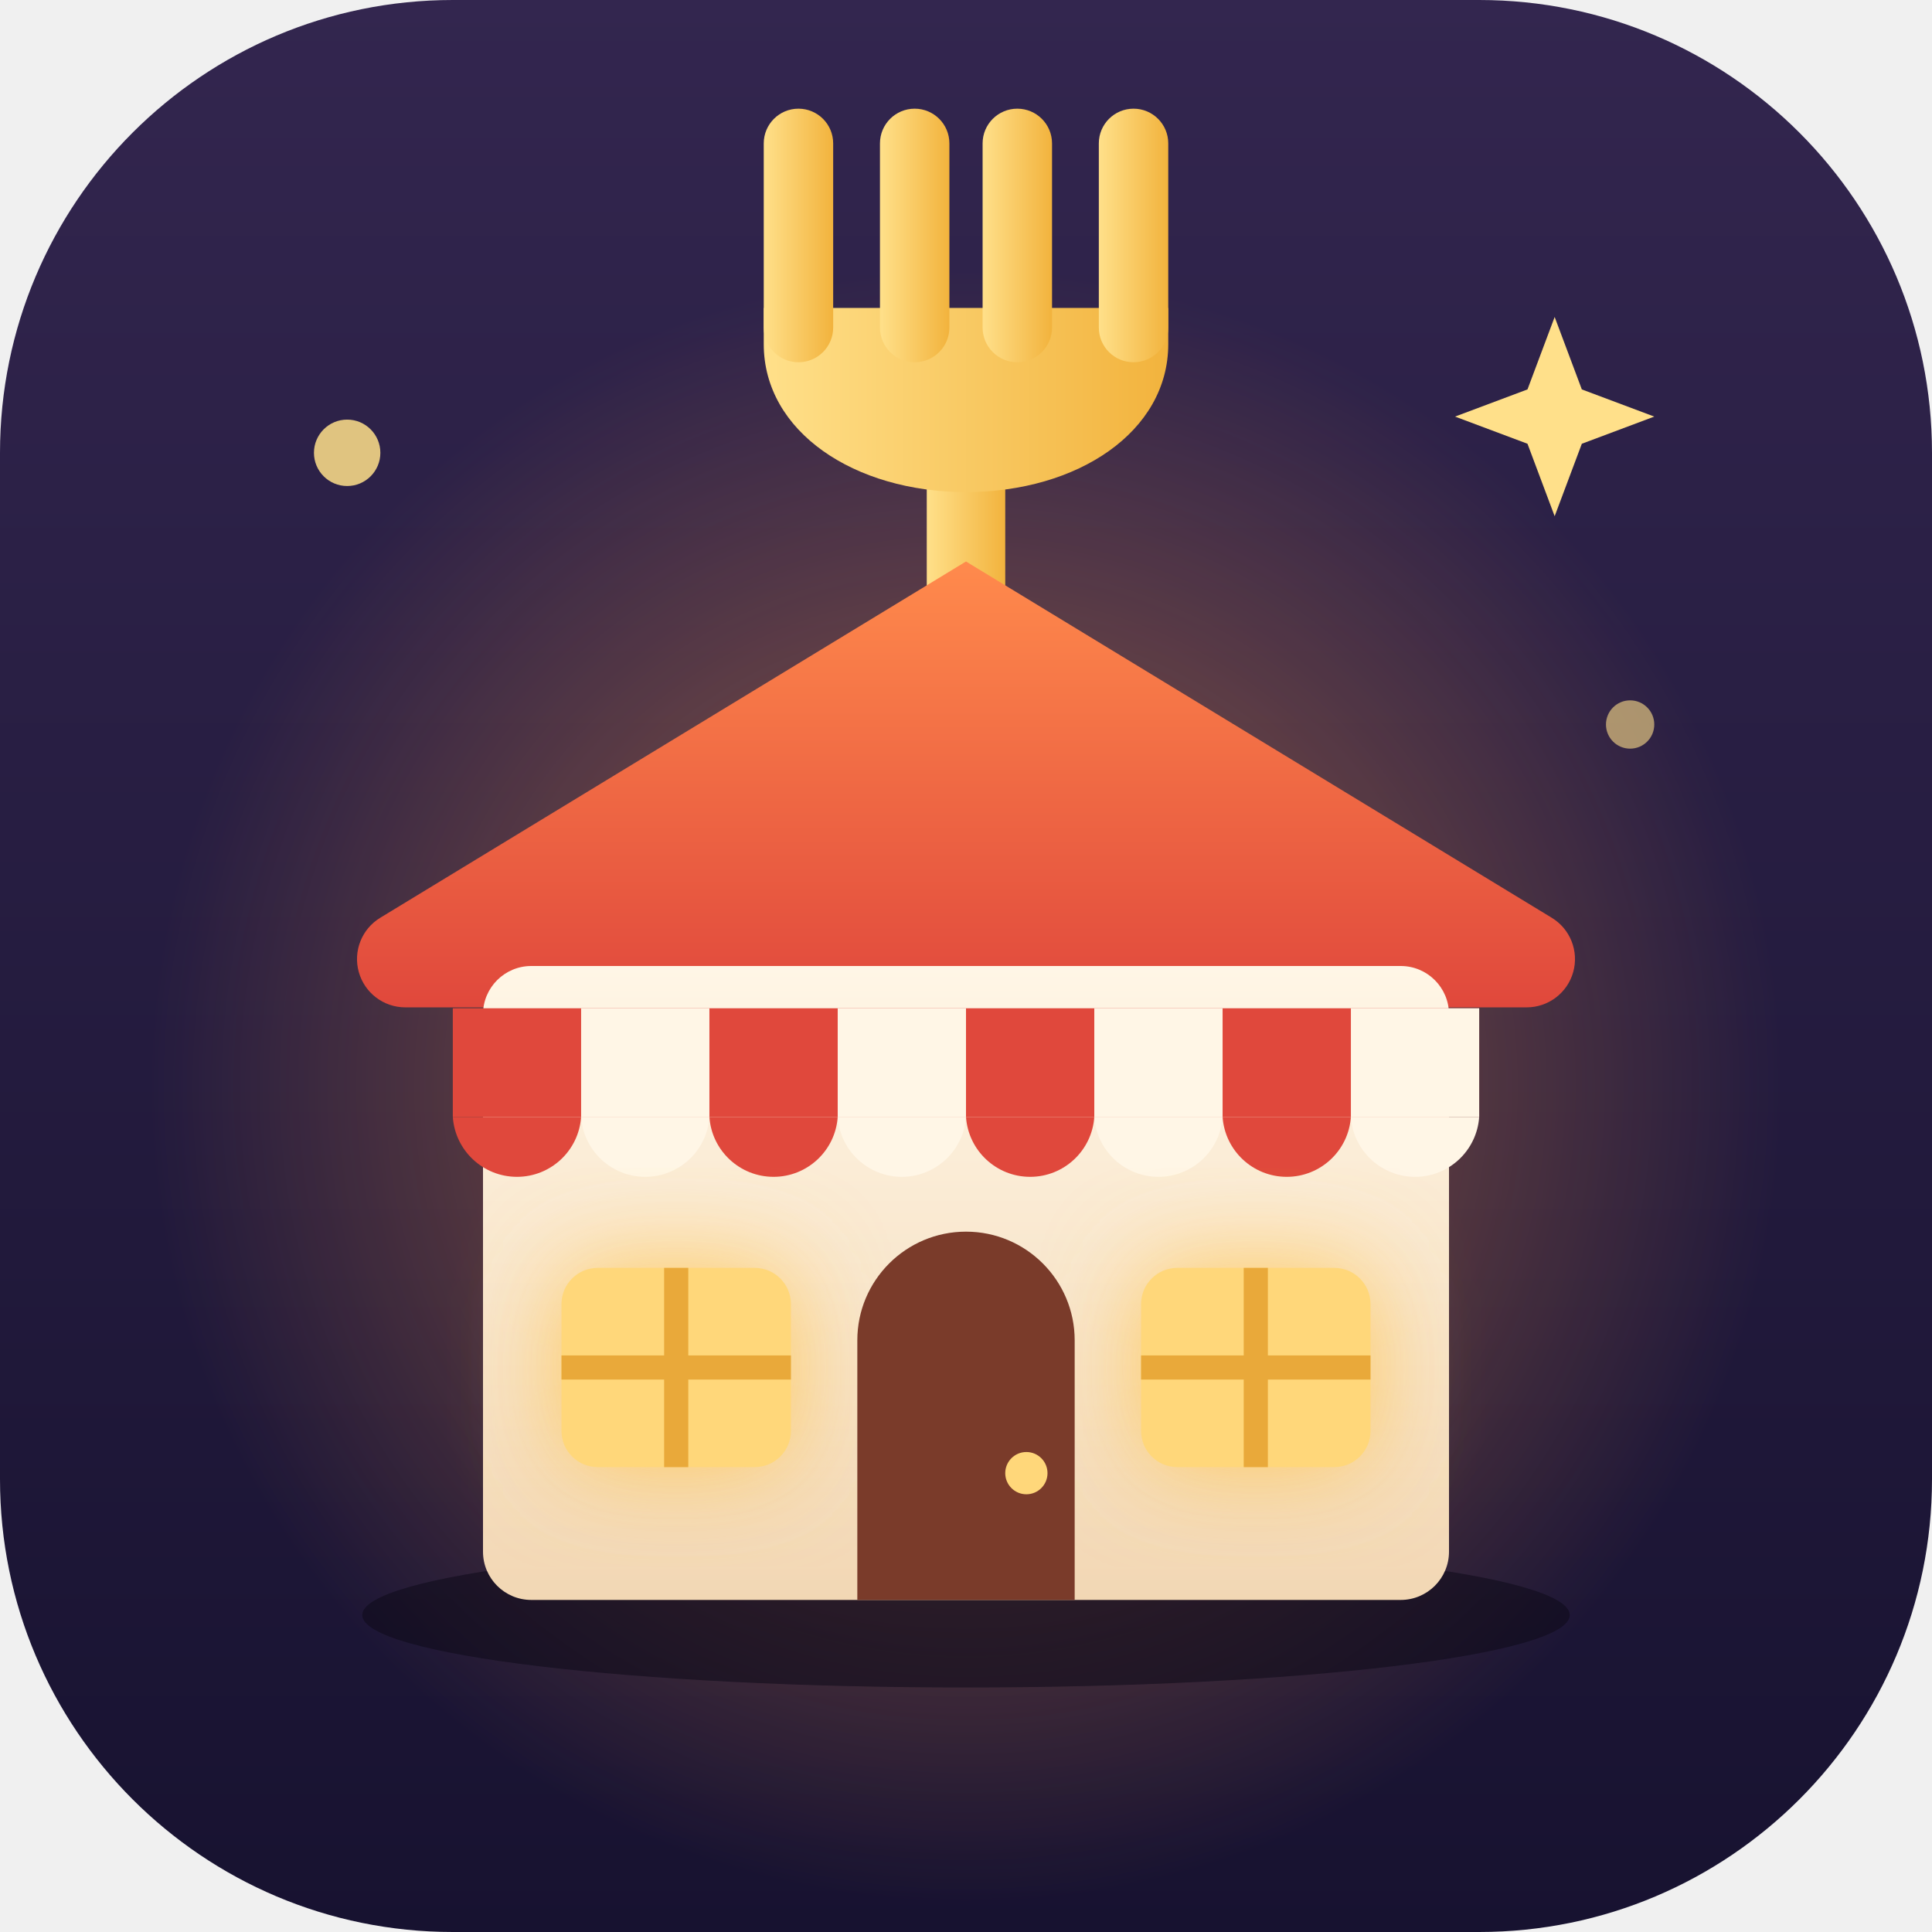
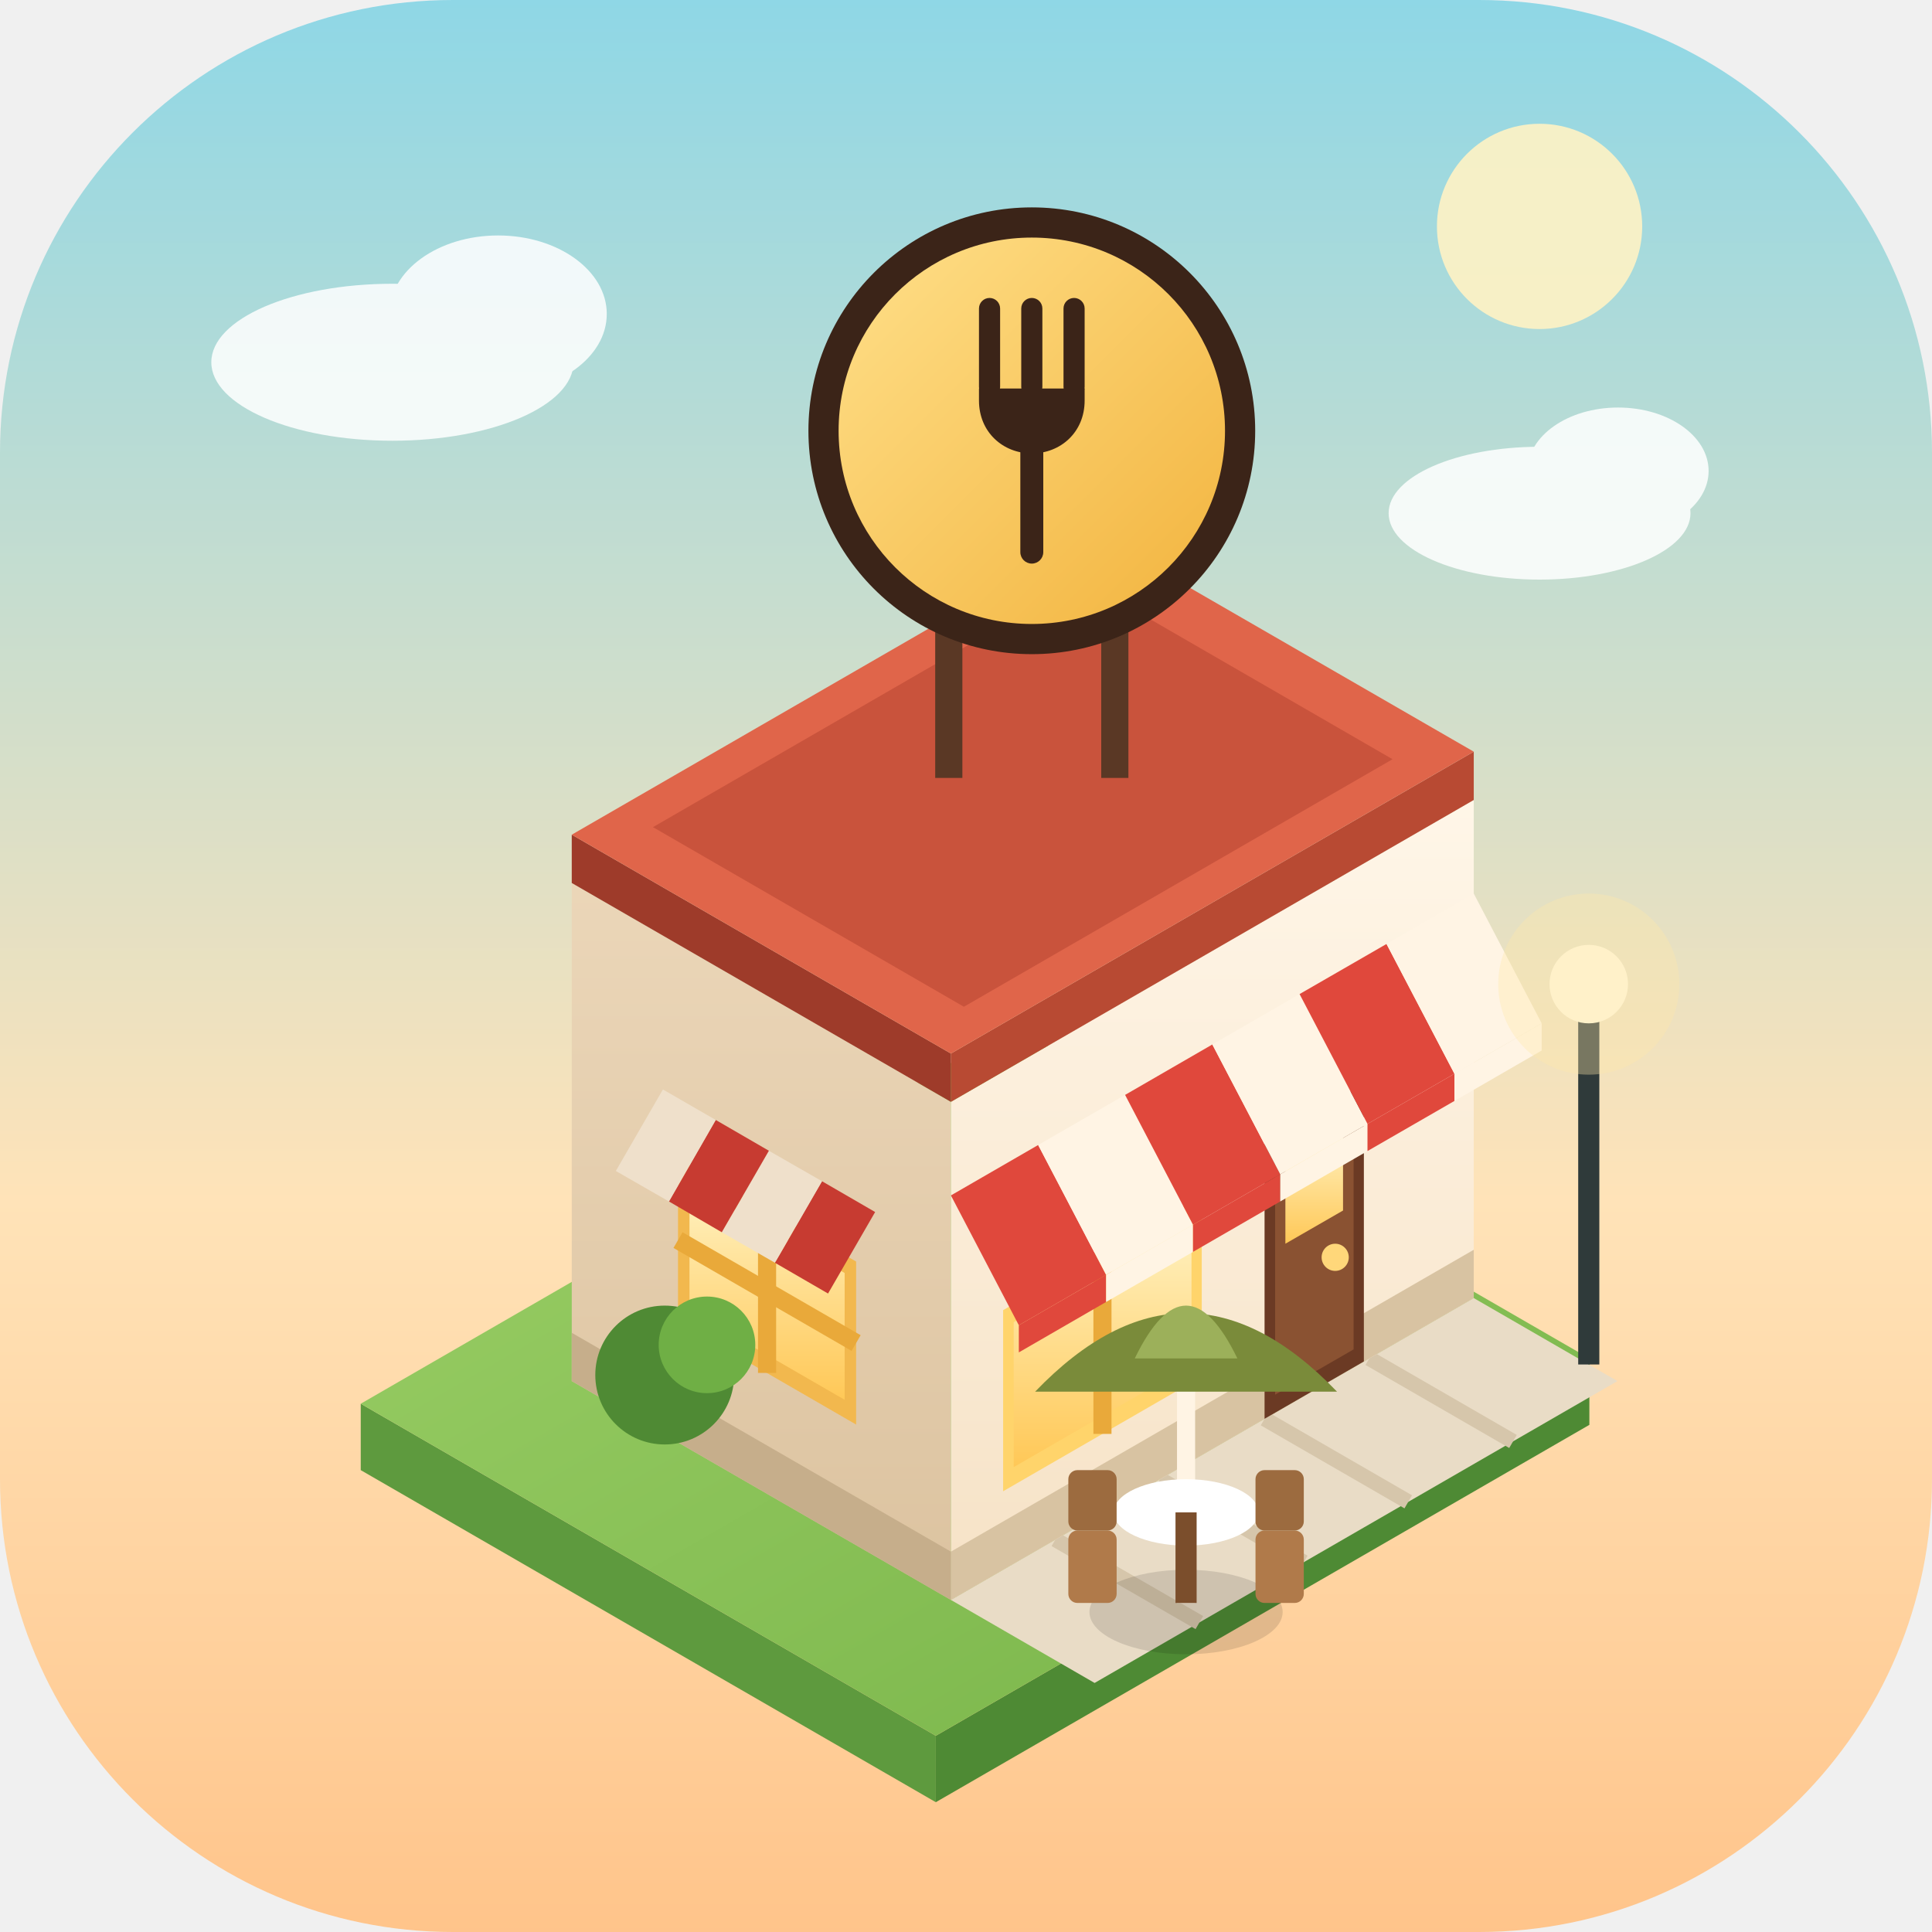
<svg xmlns="http://www.w3.org/2000/svg" viewBox="0 0 64 64">
  <defs>
    <linearGradient id="fvbg" x1="0" y1="0" x2="0" y2="1">
-       <stop offset="0" stop-color="#33264F" />
-       <stop offset="1" stop-color="#171230" />
+       <stop offset="0" stop-color="#8ED7E6" />
+       <stop offset=".62" stop-color="#FFE3B8" />
+       <stop offset="1" stop-color="#FFC48A" />
    </linearGradient>
-     <radialGradient id="fvglow" cx=".5" cy=".5" r=".5">
-       <stop offset="0" stop-color="#FF9A4A" stop-opacity=".55" />
-       <stop offset="1" stop-color="#FF9A4A" stop-opacity="0" />
-     </radialGradient>
-     <linearGradient id="fvroof" x1="0" y1="0" x2="0" y2="1">
-       <stop offset="0" stop-color="#FF8A4C" />
-       <stop offset="1" stop-color="#E0483C" />
+     <linearGradient id="lawn" x1="0" y1="0" x2="1" y2="1">
+       <stop offset="0" stop-color="#9CD067" />
+       <stop offset="1" stop-color="#77B348" />
    </linearGradient>
-     <linearGradient id="fvwall" x1="0" y1="0" x2="0" y2="1">
-       <stop offset="0" stop-color="#FFF6E6" />
-       <stop offset="1" stop-color="#F2D7B4" />
+     <linearGradient id="wallR" x1="0" y1="0" x2="0" y2="1">
+       <stop offset="0" stop-color="#FFF6E8" />
+       <stop offset="1" stop-color="#F6E2C6" />
    </linearGradient>
-     <linearGradient id="fvgold" x1="0" y1="0" x2="1" y2="0">
+     <linearGradient id="wallL" x1="0" y1="0" x2="0" y2="1">
+       <stop offset="0" stop-color="#EBD6B8" />
+       <stop offset="1" stop-color="#DCC3A0" />
+     </linearGradient>
+     <linearGradient id="lit" x1="0" y1="0" x2="0" y2="1">
+       <stop offset="0" stop-color="#FFF2C2" />
+       <stop offset="1" stop-color="#FFC857" />
+     </linearGradient>
+     <linearGradient id="gold" x1="0" y1="0" x2="1" y2="1">
      <stop offset="0" stop-color="#FFE08A" />
      <stop offset="1" stop-color="#F2B33D" />
    </linearGradient>
-     <filter id="fvblur" x="-50%" y="-50%" width="200%" height="200%">
-       <feGaussianBlur stdDeviation="1.6" />
-     </filter>
  </defs>
  <rect width="64" height="64" rx="15" fill="url(#fvbg)" />
-   <circle cx="32" cy="36" r="27" fill="url(#fvglow)" />
-   <ellipse cx="32" cy="53.5" rx="20" ry="2.4" fill="#0C0918" opacity=".55" />
-   <g fill="url(#fvgold)">
-     <rect x="30.7" y="14" width="2.6" height="9" rx="1.3" />
-     <path d="M25.3 10.2h13.4v1.2c0 2.9-3 4.9-6.7 4.9s-6.7-2-6.7-4.9z" />
-     <rect x="25.3" y="3.6" width="2.3" height="8.4" rx="1.15" />
-     <rect x="29.15" y="3.6" width="2.3" height="8.4" rx="1.15" />
-     <rect x="32.55" y="3.6" width="2.3" height="8.4" rx="1.15" />
-     <rect x="36.4" y="3.6" width="2.3" height="8.4" rx="1.15" />
+   <g fill="#FFFFFF" opacity=".85">
+     <ellipse cx="13" cy="12" rx="6" ry="2.6" />
+     <ellipse cx="16.5" cy="10.4" rx="3.6" ry="2.6" />
+     <ellipse cx="51" cy="17" rx="5" ry="2.2" />
+     <ellipse cx="53.6" cy="15.6" rx="3" ry="2.1" />
  </g>
-   <path d="M12.6 30.4L32 18.6l19.4 11.8a1.6 1.6 0 0 1-.83 2.97H13.43a1.6 1.6 0 0 1-.83-2.97z" fill="url(#fvroof)" />
-   <rect x="16" y="32" width="32" height="21" rx="1.6" fill="url(#fvwall)" />
-   <g>
-     <path d="M15 33.4h34v3.6H15z" fill="#E0483C" />
-     <path d="M15 37h4.25a2.13 2.13 0 0 1-4.25 0zM23.5 37h4.25a2.13 2.13 0 0 1-4.25 0zM32 37h4.25a2.13 2.13 0 0 1-4.25 0zM40.5 37h4.25a2.13 2.13 0 0 1-4.25 0z" fill="#E0483C" />
-     <path d="M19.25 33.4h4.25V37h-4.25zM27.75 33.4H32V37h-4.25zM36.25 33.4h4.25V37h-4.25zM44.75 33.4H49V37h-4.25z" fill="#FFF6E6" />
-     <path d="M19.25 37h4.25a2.13 2.13 0 0 1-4.25 0zM27.75 37H32a2.13 2.13 0 0 1-4.25 0zM36.25 37h4.25a2.13 2.13 0 0 1-4.25 0zM44.75 37H49a2.13 2.13 0 0 1-4.25 0z" fill="#FFF6E6" />
+   <circle cx="51" cy="7.5" r="3.4" fill="#FFF3C4" opacity=".9" />
+   <polygon points="31.00,57.50 52.65,45.00 52.65,47.20 31.00,59.70" fill="#4E8A34" />
+   <polygon points="31.00,57.50 11.95,46.50 11.95,48.70 31.00,59.70" fill="#5E9A3E" />
+   <polygon points="31.00,57.50 52.65,45.00 33.60,34.00 11.95,46.50" fill="url(#lawn)" />
+   <polygon points="31.50,53.00 48.82,43.00 53.58,45.75 36.26,55.75" fill="#E9DCC6" />
+   <line x1="34.96" y1="51.00" x2="39.73" y2="53.75" stroke="#D6C6AB" stroke-width=".5" />
+   <line x1="38.43" y1="49.00" x2="43.19" y2="51.75" stroke="#D6C6AB" stroke-width=".5" />
+   <line x1="41.89" y1="47.00" x2="46.65" y2="49.75" stroke="#D6C6AB" stroke-width=".5" />
+   <line x1="45.36" y1="45.00" x2="50.12" y2="47.75" stroke="#D6C6AB" stroke-width=".5" />
+   <polygon points="31.50,53.00 18.94,45.75 18.94,29.25 31.50,36.50" fill="url(#wallL)" />
+   <polygon points="31.50,53.00 48.82,43.00 48.82,26.50 31.50,36.50" fill="url(#wallR)" />
+   <polygon points="31.50,53.00 48.82,43.00 48.82,41.40 31.50,51.40" fill="#D8C3A2" />
+   <polygon points="31.50,53.00 18.94,45.75 18.94,44.15 31.50,51.40" fill="#C6AE8B" />
+   <polygon points="31.50,36.50 48.82,26.50 48.82,24.90 31.50,34.90" fill="#B84A33" />
+   <polygon points="31.50,36.50 18.94,29.25 18.94,27.65 31.50,34.90" fill="#9E3B2A" />
+   <polygon points="31.50,34.90 48.82,24.90 36.26,17.65 18.94,27.65" fill="#E0654A" />
+   <polygon points="31.93,33.35 46.13,25.15 35.83,19.20 21.63,27.40" fill="#C9533C" />
+   <polygon points="41.89,47.00 45.18,45.10 45.18,35.90 41.89,37.80" fill="#6B3A24" />
+   <polygon points="42.24,46.20 44.84,44.70 44.84,36.70 42.24,38.20" fill="#8A5232" />
+   <polygon points="42.58,41.20 44.49,40.10 44.49,37.50 42.58,38.60" fill="url(#lit)" />
+   <circle cx="44.23" cy="41.65" r=".45" fill="#FFD77A" />
+   <polygon points="33.23,49.40 39.81,45.60 39.81,39.60 33.23,43.40" fill="#FFD46B" />
+   <polygon points="33.58,48.60 39.47,45.20 39.47,40.40 33.58,43.80" fill="url(#lit)" />
+   <line x1="36.52" y1="47.50" x2="36.52" y2="41.50" stroke="#E9A93A" stroke-width=".6" />
+   <polygon points="28.36,47.19 22.46,43.78 22.46,38.38 28.36,41.79" fill="#F2B84E" />
+   <polygon points="27.98,46.37 22.84,43.40 22.84,39.20 27.98,42.17" fill="url(#lit)" />
+   <line x1="25.41" y1="45.48" x2="25.41" y2="40.08" stroke="#E9A93A" stroke-width=".6" />
+   <line x1="28.36" y1="44.49" x2="22.46" y2="41.08" stroke="#E9A93A" stroke-width=".6" />
+   <polygon points="31.50,39.60 34.39,37.93 36.64,42.23 33.75,43.90" fill="#E0483C" />
+   <polygon points="33.75,43.90 36.64,42.23 36.64,43.13 33.75,44.80" fill="#E0483C" />
+   <polygon points="34.39,37.93 37.27,36.27 39.52,40.57 36.64,42.23" fill="#FFF4E4" />
+   <polygon points="36.64,42.23 39.52,40.57 39.52,41.47 36.64,43.13" fill="#FFF4E4" />
+   <polygon points="37.27,36.27 40.16,34.60 42.41,38.90 39.52,40.57" fill="#E0483C" />
+   <polygon points="39.52,40.57 42.41,38.90 42.41,39.80 39.52,41.47" fill="#E0483C" />
+   <polygon points="40.16,34.60 43.05,32.93 45.30,37.23 42.41,38.90" fill="#FFF4E4" />
+   <polygon points="42.41,38.90 45.30,37.23 45.30,38.13 42.41,39.80" fill="#FFF4E4" />
+   <polygon points="43.05,32.93 45.93,31.27 48.18,35.57 45.30,37.23" fill="#E0483C" />
+   <polygon points="45.30,37.23 48.18,35.57 48.18,36.47 45.30,38.13" fill="#E0483C" />
+   <polygon points="45.93,31.27 48.82,29.60 51.07,33.90 48.18,35.57" fill="#FFF4E4" />
+   <polygon points="48.18,35.57 51.07,33.90 51.07,34.80 48.18,36.47" fill="#FFF4E4" />
+   <polygon points="28.99,40.15 27.23,39.13 25.67,41.83 27.43,42.85" fill="#C73B31" />
+   <polygon points="27.23,39.13 25.47,38.12 23.91,40.82 25.67,41.83" fill="#EFE0CB" />
+   <polygon points="25.47,38.12 23.71,37.10 22.16,39.80 23.91,40.82" fill="#C73B31" />
+   <polygon points="23.71,37.10 21.96,36.09 20.40,38.79 22.16,39.80" fill="#EFE0CB" />
+   <rect x="30.98" y="19.27" width=".9" height="6.5" fill="#5A3825" />
+   <rect x="36.48" y="19.27" width=".9" height="6.5" fill="#5A3825" />
+   <circle cx="34.18" cy="14.27" r="7.4" fill="#3B2418" />
+   <circle cx="34.18" cy="14.27" r="6.4" fill="url(#gold)" />
+   <g fill="#3B2418">
+     <rect x="33.80" y="14.07" width=".76" height="4.6" rx=".38" />
+     <path d="M32.43 12.87h3.5v.4c0 1.05-.8 1.75-1.75 1.75s-1.75-.7-1.75-1.75z" />
+     <rect x="32.43" y="9.87" width=".7" height="3.3" rx=".35" />
+     <rect x="33.83" y="9.87" width=".7" height="3.3" rx=".35" />
+     <rect x="35.23" y="9.87" width=".7" height="3.3" rx=".35" />
  </g>
-   <rect x="18.6" y="42" width="7.6" height="6.6" rx="1.2" fill="#FFC857" filter="url(#fvblur)" opacity=".9" />
-   <rect x="18.6" y="42" width="7.6" height="6.6" rx="1.2" fill="#FFD77A" />
-   <rect x="37.8" y="42" width="7.6" height="6.6" rx="1.2" fill="#FFC857" filter="url(#fvblur)" opacity=".9" />
-   <rect x="37.8" y="42" width="7.6" height="6.6" rx="1.2" fill="#FFD77A" />
-   <path d="M22.4 42v6.6M18.6 45.3h7.6M41.6 42v6.6M37.8 45.3h7.6" stroke="#E9A93A" stroke-width=".8" />
-   <path d="M28.4 53V44.4a3.6 3.6 0 0 1 7.2 0V53z" fill="#7A3B2A" />
-   <circle cx="34" cy="48.8" r=".7" fill="#FFD77A" />
-   <path d="M51.5 10.5l.9 2.4 2.4.9-2.4.9-.9 2.4-.9-2.4-2.4-.9 2.4-.9z" fill="#FFE08A" />
-   <circle cx="11.5" cy="15" r="1.1" fill="#FFE08A" opacity=".85" />
-   <circle cx="54" cy="24" r=".8" fill="#FFE08A" opacity=".6" />
+   <ellipse cx="39.29" cy="53.40" rx="3.2" ry="1.4" fill="#000" opacity=".12" />
+   <rect x="38.99" y="43.60" width=".6" height="9.5" fill="#FFF4E4" />
+   <ellipse cx="39.29" cy="50.10" rx="2.4" ry="1.1" fill="#FFFFFF" />
+   <rect x="38.94" y="50.10" width=".7" height="3" fill="#7B4E2C" />
+   <path d="M34.29 46.10Q39.29 40.90 44.29 46.10z" fill="#7A8B3A" />
+   <path d="M37.59 45.00Q39.29 41.50 40.99 45.00z" fill="#9CB05A" />
+   <rect x="35.39" y="50.70" width="1.6" height="2.4" rx=".3" fill="#B07A4A" />
+   <rect x="35.39" y="48.70" width="1.60" height="2" rx=".3" fill="#9C6B3F" />
+   <rect x="41.59" y="50.70" width="1.6" height="2.4" rx=".3" fill="#B07A4A" />
+   <rect x="41.59" y="48.70" width="1.60" height="2" rx=".3" fill="#9C6B3F" />
+   <circle cx="22.02" cy="45.55" r="2.3" fill="#4F8A34" />
+   <circle cx="23.42" cy="44.55" r="1.6" fill="#6FAF45" />
+   <rect x="52.28" y="33.20" width=".7" height="12" fill="#2F3A3A" />
+   <circle cx="52.63" cy="32.60" r="3" fill="#FFE7A8" opacity=".35" />
+   <circle cx="52.63" cy="32.60" r="1.3" fill="#FFF1C9" />
</svg>
